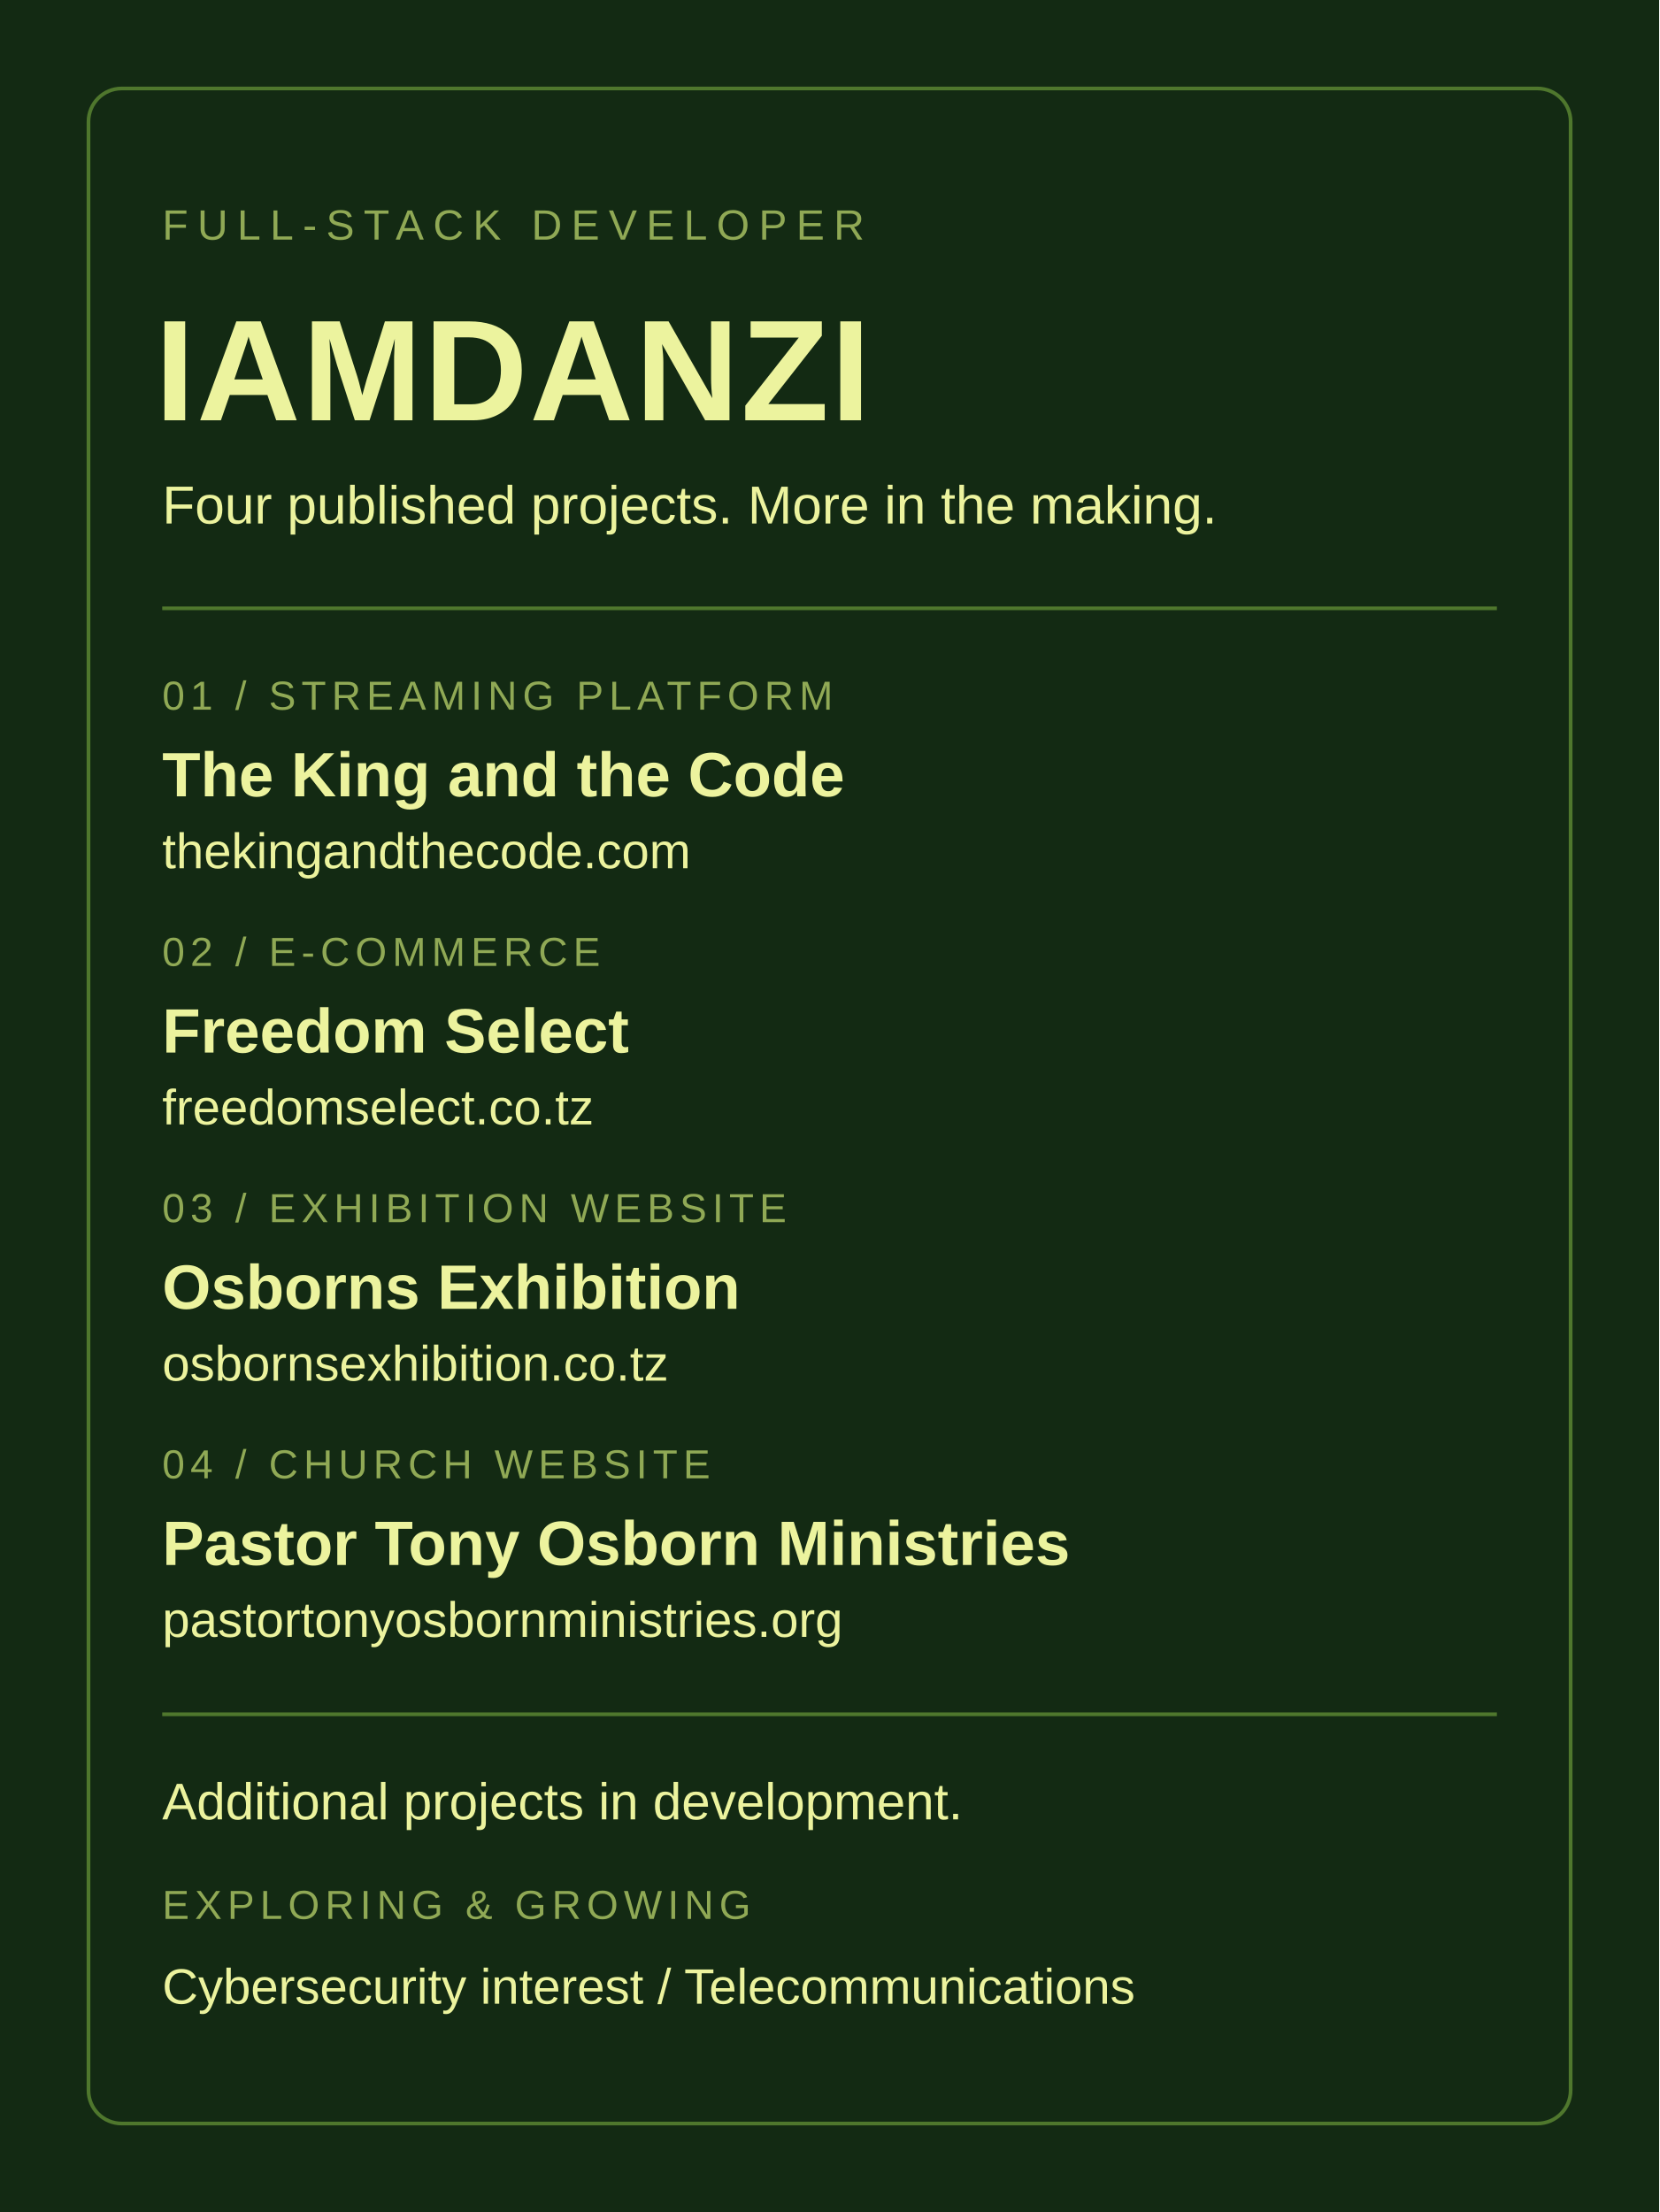
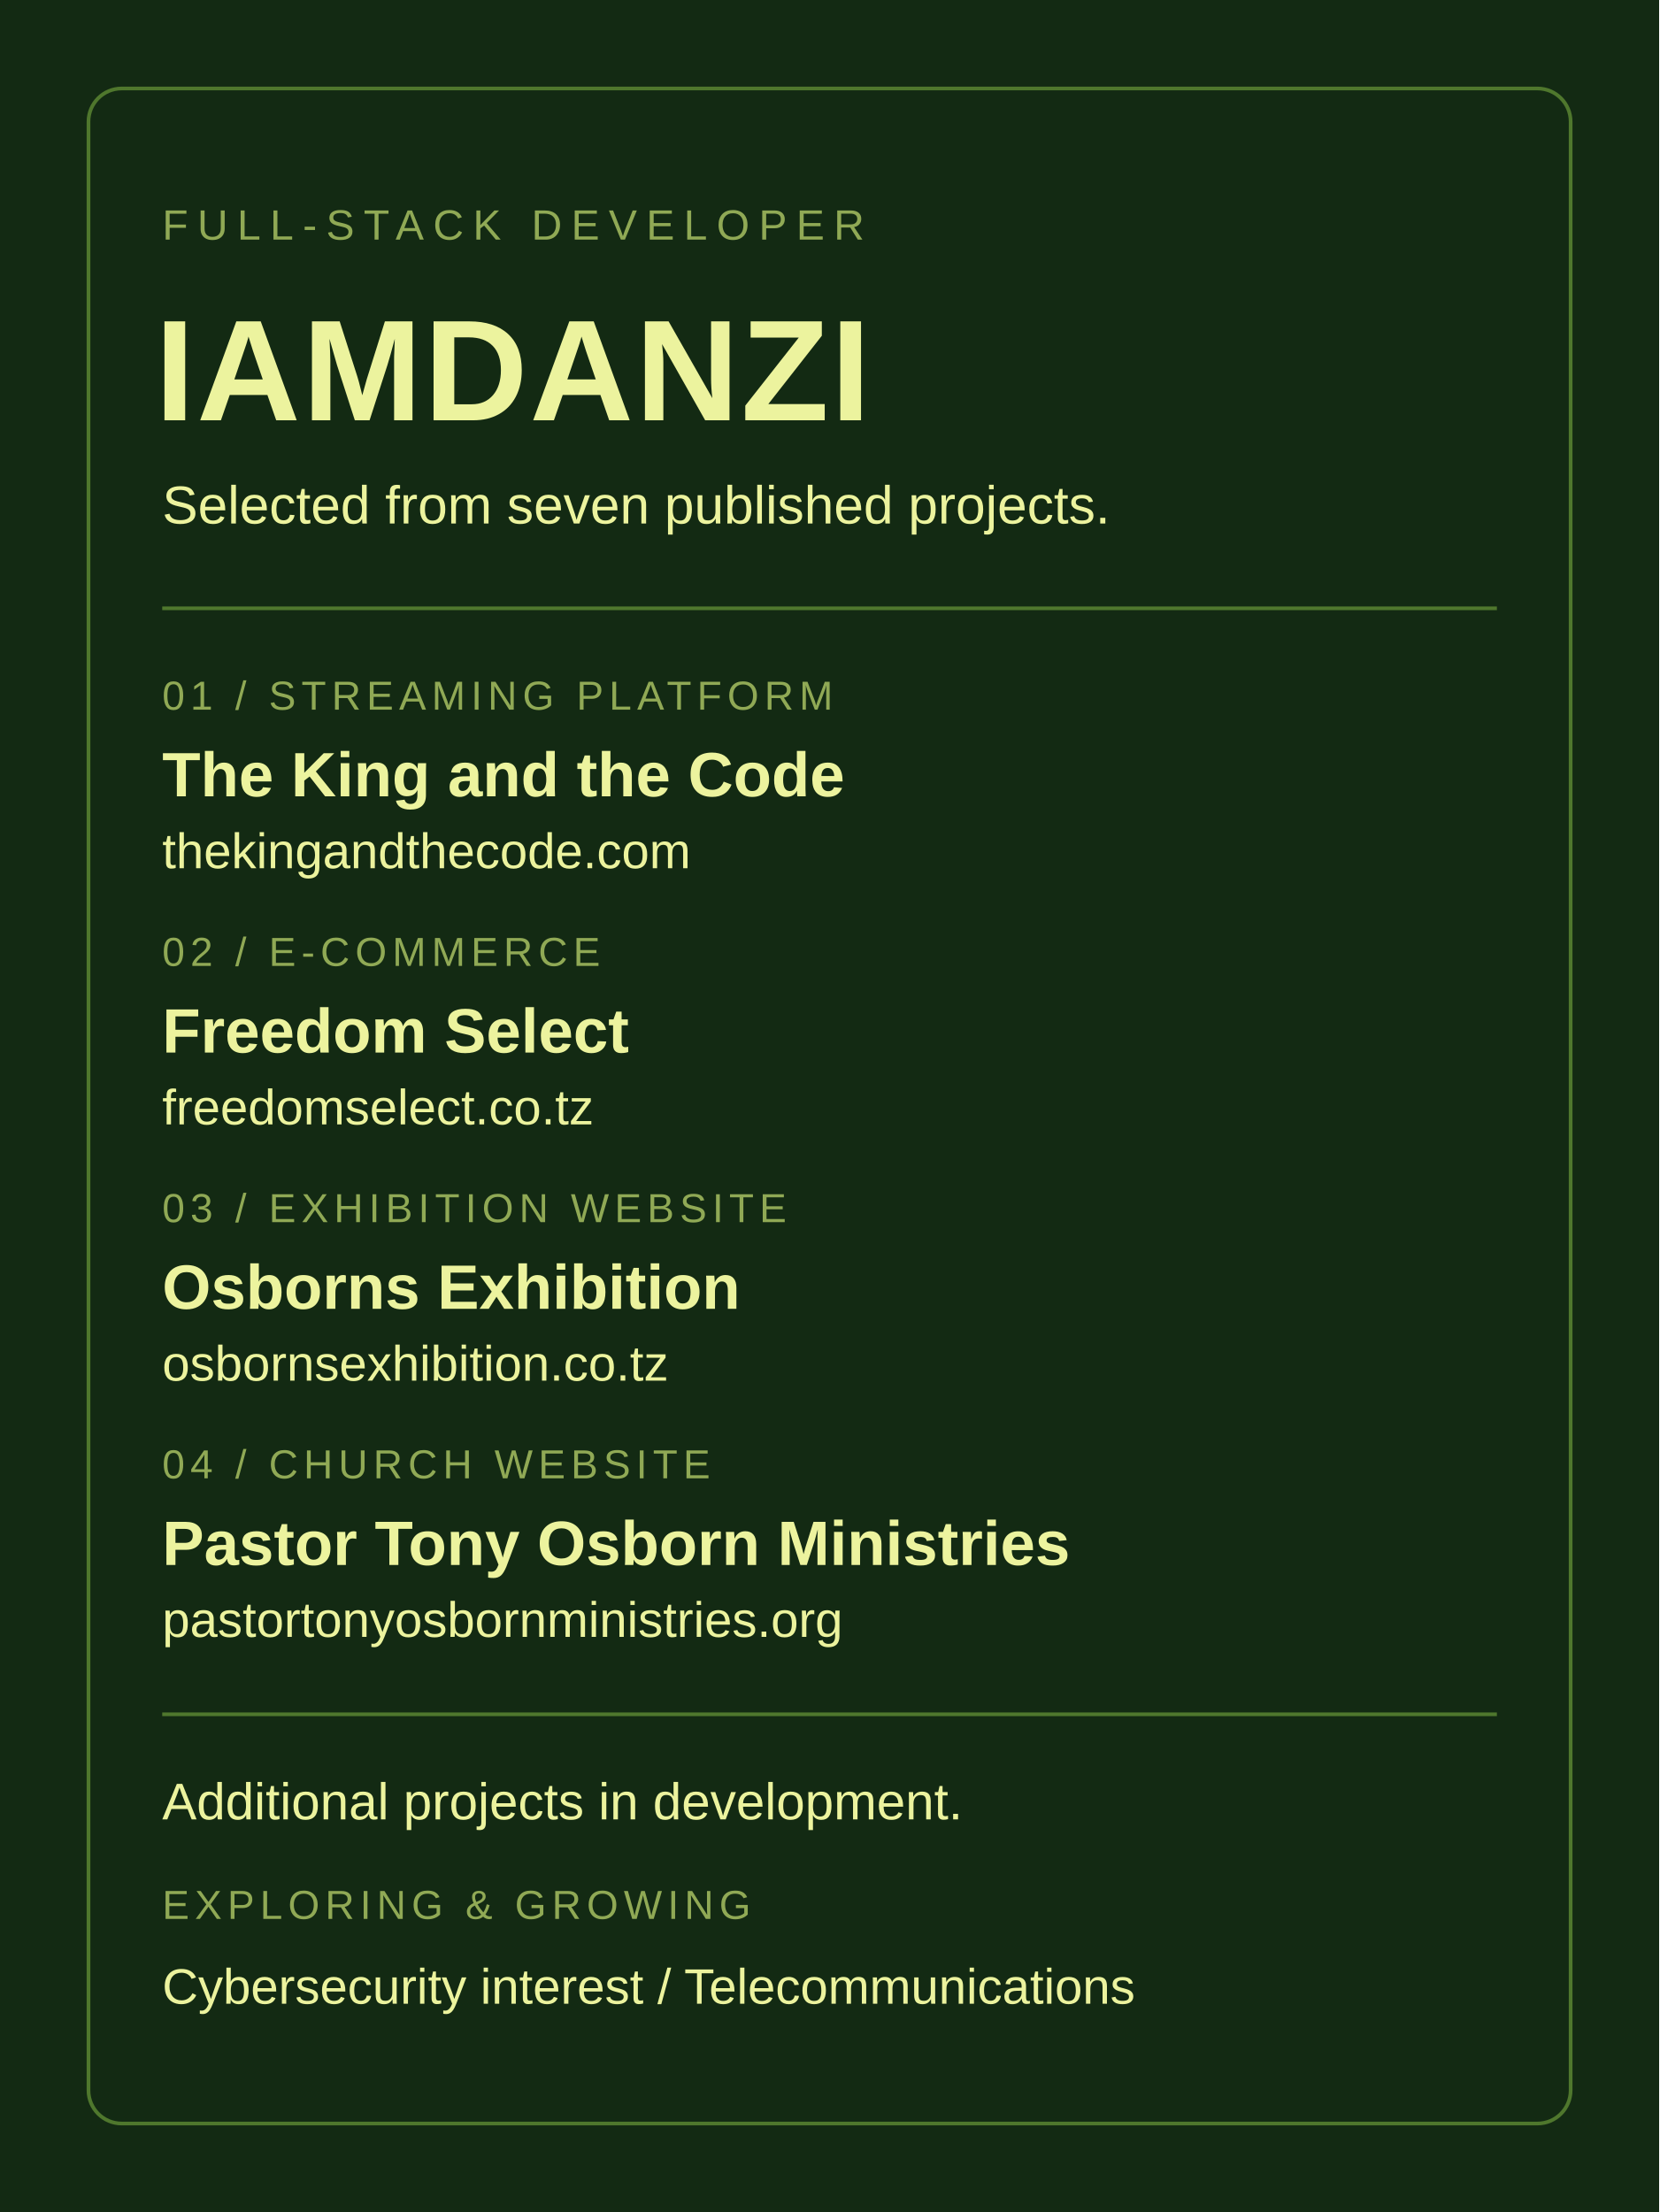
<svg xmlns="http://www.w3.org/2000/svg" width="900" height="1200" viewBox="0 0 900 1200">
  <rect width="900" height="1200" fill="#132a13" />
  <rect x="48" y="48" width="804" height="1104" rx="18" fill="none" stroke="#4f772d" stroke-width="2" />
  <g font-family="Arial, sans-serif">
    <text x="88" y="130" fill="#90a955" font-size="23" letter-spacing="5">FULL-STACK DEVELOPER</text>
    <text x="84" y="228" fill="#ecf39e" font-size="78" font-weight="700" letter-spacing="1">IAMDANZI</text>
-     <text x="88" y="284" fill="#ecf39e" font-size="29">Four published projects. More in the making.</text>
+     <text x="88" y="284" fill="#ecf39e" font-size="29">Selected from seven published projects.</text>
    <path d="M88 330H812" stroke="#4f772d" stroke-width="2" />
    <g fill="#90a955" font-size="22" letter-spacing="3">
      <text x="88" y="385">01 / STREAMING PLATFORM</text>
      <text x="88" y="524">02 / E-COMMERCE</text>
      <text x="88" y="663">03 / EXHIBITION WEBSITE</text>
      <text x="88" y="802">04 / CHURCH WEBSITE</text>
    </g>
    <g fill="#ecf39e" font-size="34" font-weight="700">
      <text x="88" y="432">The King and the Code</text>
      <text x="88" y="571">Freedom Select</text>
      <text x="88" y="710">Osborns Exhibition</text>
      <text x="88" y="849">Pastor Tony Osborn Ministries</text>
    </g>
    <g fill="#ecf39e" font-size="27">
      <text x="88" y="471">thekingandthecode.com</text>
      <text x="88" y="610">freedomselect.co.tz</text>
      <text x="88" y="749">osbornsexhibition.co.tz</text>
      <text x="88" y="888">pastortonyosbornministries.org</text>
    </g>
    <path d="M88 930H812" stroke="#4f772d" stroke-width="2" />
    <text x="88" y="987" fill="#ecf39e" font-size="28">Additional projects in development.</text>
    <text x="88" y="1041" fill="#90a955" font-size="22" letter-spacing="3">EXPLORING &amp; GROWING</text>
    <text x="88" y="1087" fill="#ecf39e" font-size="27">Cybersecurity interest / Telecommunications</text>
  </g>
</svg>
